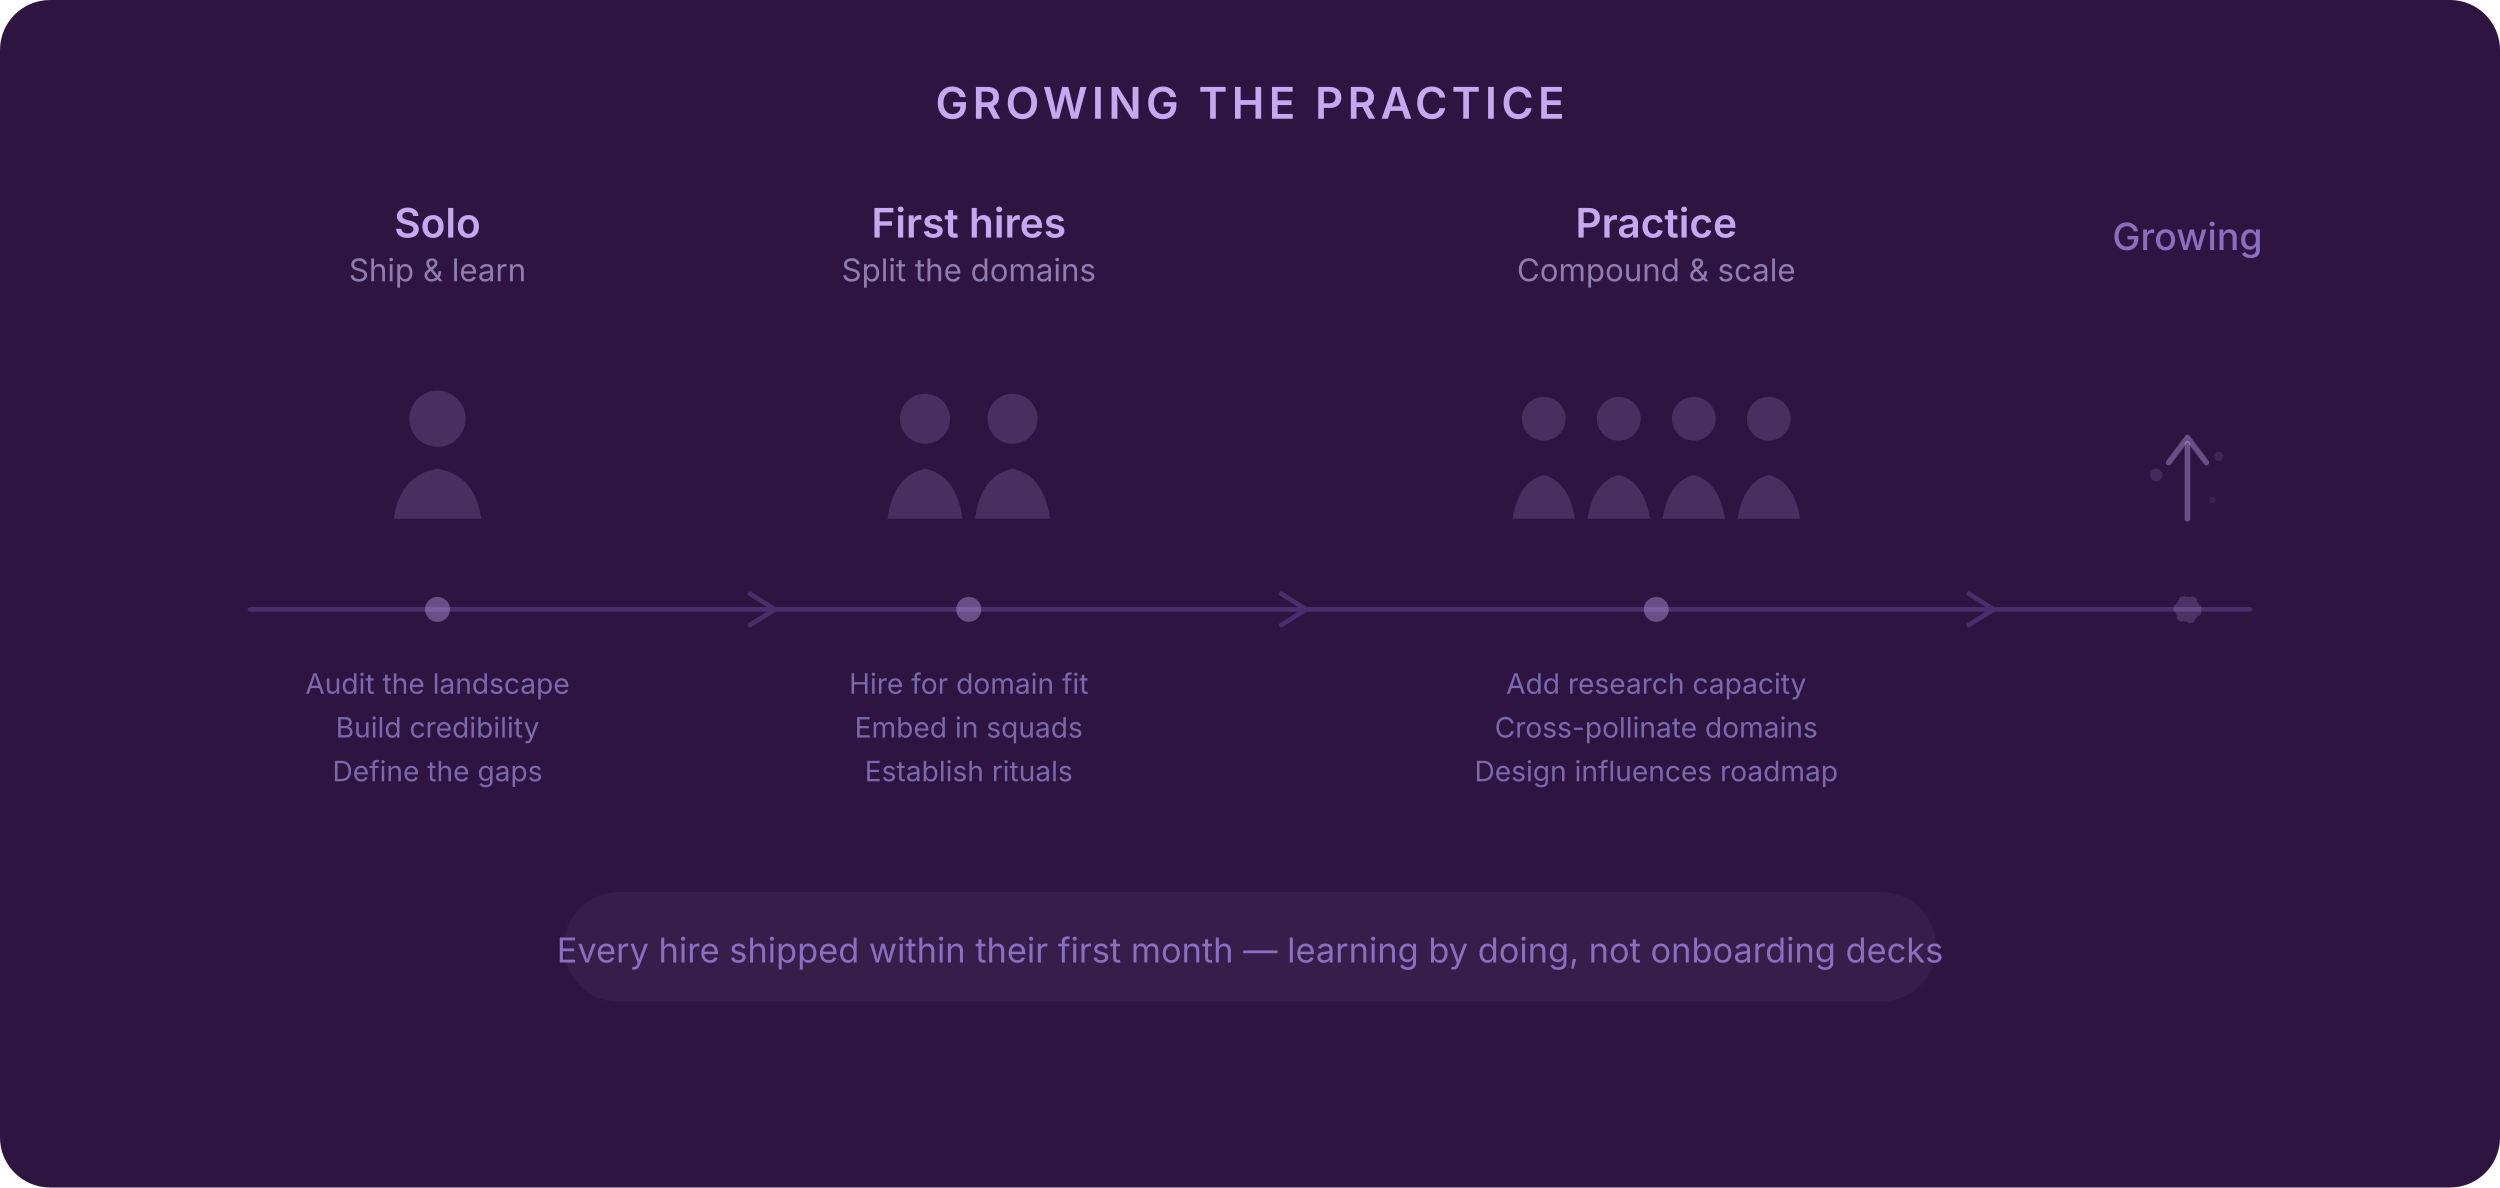
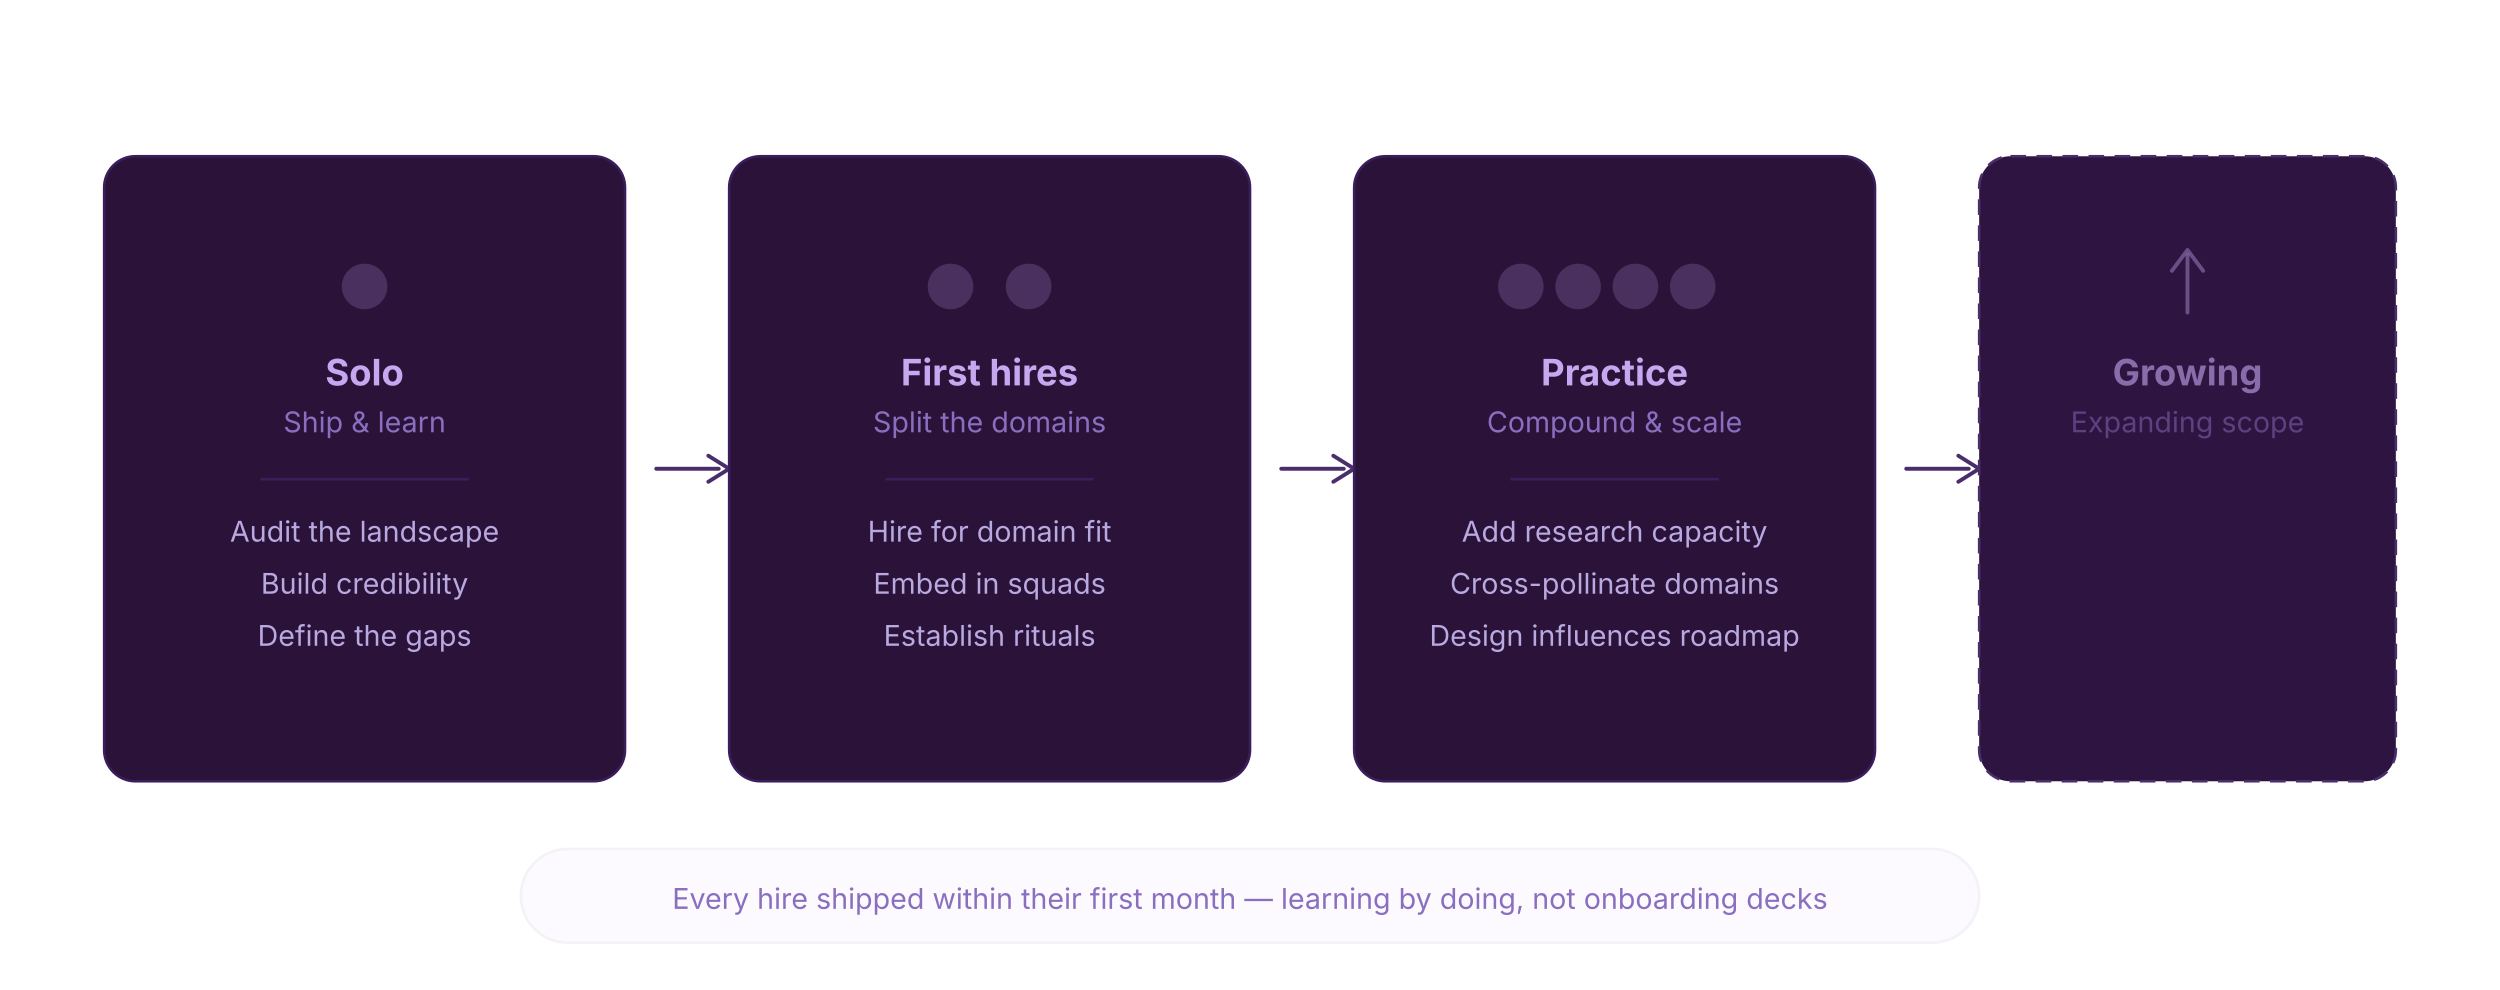
- <svg xmlns="http://www.w3.org/2000/svg" viewBox="0 0 800 380" font-family="Inter, system-ui, sans-serif">
-   <rect width="800" height="380" fill="#2e1440" rx="16" />
-   <text x="400" y="38" text-anchor="middle" fill="#c4a8f0" font-size="14" font-weight="600" letter-spacing="0.1em">GROWING THE PRACTICE</text>
-   <line x1="80" y1="195" x2="720" y2="195" stroke="#4a2d6b" stroke-width="1.5" stroke-linecap="round" />
-   <g transform="translate(140, 148)">
-     <circle cx="0" cy="-14" r="9" fill="#c4a8f0" opacity="0.18" />
-     <path d="M-14 18 Q-12 4 0 2 Q12 4 14 18" fill="#c4a8f0" opacity="0.18" />
-   </g>
-   <text x="140" y="76" text-anchor="middle" fill="#c4a8f0" font-size="13" font-weight="600">Solo</text>
-   <text x="140" y="90" text-anchor="middle" fill="#b8a9e0" font-size="10" opacity="0.7">Ship &amp; learn</text>
-   <circle cx="140" cy="195" r="4" fill="#c4a8f0" opacity="0.4" />
-   <text x="140" y="222" text-anchor="middle" fill="#7a6aad" font-size="9">Audit the landscape</text>
-   <text x="140" y="236" text-anchor="middle" fill="#7a6aad" font-size="9">Build credibility</text>
-   <text x="140" y="250" text-anchor="middle" fill="#7a6aad" font-size="9">Define the gaps</text>
-   <path d="M240 190 L248 195 L240 200" stroke="#4a2d6b" stroke-width="1.5" fill="none" stroke-linecap="round" />
-   <g transform="translate(310, 148)">
-     <circle cx="-14" cy="-14" r="8" fill="#c4a8f0" opacity="0.18" />
-     <path d="M-26 18 Q-24 4 -14 2 Q-4 4 -2 18" fill="#c4a8f0" opacity="0.18" />
-     <circle cx="14" cy="-14" r="8" fill="#c4a8f0" opacity="0.18" />
-     <path d="M2 18 Q4 4 14 2 Q24 4 26 18" fill="#c4a8f0" opacity="0.18" />
-   </g>
-   <text x="310" y="76" text-anchor="middle" fill="#c4a8f0" font-size="13" font-weight="600">First hires</text>
-   <text x="310" y="90" text-anchor="middle" fill="#b8a9e0" font-size="10" opacity="0.7">Split the domains</text>
-   <circle cx="310" cy="195" r="4" fill="#c4a8f0" opacity="0.4" />
-   <text x="310" y="222" text-anchor="middle" fill="#7a6aad" font-size="9">Hire for domain fit</text>
-   <text x="310" y="236" text-anchor="middle" fill="#7a6aad" font-size="9">Embed in squads</text>
-   <text x="310" y="250" text-anchor="middle" fill="#7a6aad" font-size="9">Establish rituals</text>
-   <path d="M410 190 L418 195 L410 200" stroke="#4a2d6b" stroke-width="1.5" fill="none" stroke-linecap="round" />
-   <g transform="translate(530, 148)">
-     <circle cx="-36" cy="-14" r="7" fill="#c4a8f0" opacity="0.18" />
-     <path d="M-46 18 Q-44 6 -36 4 Q-28 6 -26 18" fill="#c4a8f0" opacity="0.18" />
-     <circle cx="-12" cy="-14" r="7" fill="#c4a8f0" opacity="0.18" />
-     <path d="M-22 18 Q-20 6 -12 4 Q-4 6 -2 18" fill="#c4a8f0" opacity="0.18" />
-     <circle cx="12" cy="-14" r="7" fill="#c4a8f0" opacity="0.18" />
-     <path d="M2 18 Q4 6 12 4 Q20 6 22 18" fill="#c4a8f0" opacity="0.18" />
-     <circle cx="36" cy="-14" r="7" fill="#c4a8f0" opacity="0.18" />
-     <path d="M26 18 Q28 6 36 4 Q44 6 46 18" fill="#c4a8f0" opacity="0.18" />
-   </g>
-   <text x="530" y="76" text-anchor="middle" fill="#c4a8f0" font-size="13" font-weight="600">Practice</text>
-   <text x="530" y="90" text-anchor="middle" fill="#b8a9e0" font-size="10" opacity="0.7">Compound &amp; scale</text>
-   <circle cx="530" cy="195" r="4" fill="#c4a8f0" opacity="0.4" />
-   <text x="530" y="222" text-anchor="middle" fill="#7a6aad" font-size="9">Add research capacity</text>
-   <text x="530" y="236" text-anchor="middle" fill="#7a6aad" font-size="9">Cross-pollinate domains</text>
-   <text x="530" y="250" text-anchor="middle" fill="#7a6aad" font-size="9">Design influences roadmap</text>
-   <path d="M630 190 L638 195 L630 200" stroke="#4a2d6b" stroke-width="1.5" fill="none" stroke-linecap="round" />
-   <g transform="translate(700, 150)">
-     <line x1="0" y1="16" x2="0" y2="-8" stroke="#c4a8f0" stroke-width="1.8" stroke-linecap="round" opacity="0.4" />
-     <path d="M-6 -2 L0 -10 L6 -2" fill="none" stroke="#c4a8f0" stroke-width="1.8" stroke-linecap="round" stroke-linejoin="round" opacity="0.4" />
-     <circle cx="-10" cy="2" r="2" fill="#c4a8f0" opacity="0.15" />
-     <circle cx="10" cy="-4" r="1.5" fill="#c4a8f0" opacity="0.12" />
-     <circle cx="8" cy="10" r="1" fill="#c4a8f0" opacity="0.1" />
-   </g>
-   <text x="700" y="80" text-anchor="middle" fill="#8a6ebf" font-size="12" font-weight="500">Growing</text>
-   <circle cx="700" cy="195" r="4" fill="#c4a8f0" opacity="0.2" stroke="#c4a8f0" stroke-width="1" stroke-dasharray="2,2" />
-   <rect x="180" y="285" width="440" height="36" rx="18" fill="#c4a8f0" opacity="0.06" stroke="#4a2d6b" stroke-width="1" />
-   <text x="400" y="308" text-anchor="middle" fill="#8a6ebf" font-size="11">Every hire shipped within their first month — learning by doing, not onboarding decks</text>
+ <svg xmlns="http://www.w3.org/2000/svg" viewBox="0 0 960 380" fill="none">
+   <style>
+     text { font-family: 'Inter', system-ui, -apple-system, sans-serif; }
+     .title { font-size: 13px; font-weight: 600; fill: #c4a8f0; letter-spacing: 0.1em; text-anchor: middle; }
+     .phase-label { font-size: 14px; font-weight: 700; fill: #c4a8f0; text-anchor: middle; }
+     .phase-sub { font-size: 11px; fill: #8a6ebf; text-anchor: middle; }
+     .detail { font-size: 11px; fill: #b8a9e0; text-anchor: middle; }
+     .note { font-size: 11px; fill: #8a6ebf; text-anchor: middle; }
+   </style>
+   <rect x="40" y="60" width="200" height="240" rx="12" fill="#2a1239" stroke="#3a1d5b" stroke-width="1" />
+   <circle cx="140" cy="110" r="8" fill="#c4a8f0" opacity="0.2" stroke="#c4a8f0" stroke-width="1.5" />
+   <text x="140" y="148" class="phase-label">Solo</text>
+   <text x="140" y="166" class="phase-sub">Ship &amp; learn</text>
+   <line x1="100" y1="184" x2="180" y2="184" stroke="#3a1d5b" stroke-width="1" />
+   <text x="140" y="208" class="detail">Audit the landscape</text>
+   <text x="140" y="228" class="detail">Build credibility</text>
+   <text x="140" y="248" class="detail">Define the gaps</text>
+   <line x1="252" y1="180" x2="276" y2="180" stroke="#4a2d6b" stroke-width="1.5" stroke-linecap="round" />
+   <path d="M272 175 L280 180 L272 185" stroke="#4a2d6b" stroke-width="1.5" fill="none" stroke-linecap="round" stroke-linejoin="round" />
+   <rect x="280" y="60" width="200" height="240" rx="12" fill="#2a1239" stroke="#3a1d5b" stroke-width="1" />
+   <circle cx="365" cy="110" r="8" fill="#c4a8f0" opacity="0.2" stroke="#c4a8f0" stroke-width="1.5" />
+   <circle cx="395" cy="110" r="8" fill="#c4a8f0" opacity="0.2" stroke="#c4a8f0" stroke-width="1.5" />
+   <text x="380" y="148" class="phase-label">First hires</text>
+   <text x="380" y="166" class="phase-sub">Split the domains</text>
+   <line x1="340" y1="184" x2="420" y2="184" stroke="#3a1d5b" stroke-width="1" />
+   <text x="380" y="208" class="detail">Hire for domain fit</text>
+   <text x="380" y="228" class="detail">Embed in squads</text>
+   <text x="380" y="248" class="detail">Establish rituals</text>
+   <line x1="492" y1="180" x2="516" y2="180" stroke="#4a2d6b" stroke-width="1.5" stroke-linecap="round" />
+   <path d="M512 175 L520 180 L512 185" stroke="#4a2d6b" stroke-width="1.5" fill="none" stroke-linecap="round" stroke-linejoin="round" />
+   <rect x="520" y="60" width="200" height="240" rx="12" fill="#2a1239" stroke="#3a1d5b" stroke-width="1" />
+   <circle cx="584" cy="110" r="8" fill="#c4a8f0" opacity="0.2" stroke="#c4a8f0" stroke-width="1.5" />
+   <circle cx="606" cy="110" r="8" fill="#c4a8f0" opacity="0.2" stroke="#c4a8f0" stroke-width="1.5" />
+   <circle cx="628" cy="110" r="8" fill="#c4a8f0" opacity="0.2" stroke="#c4a8f0" stroke-width="1.5" />
+   <circle cx="650" cy="110" r="8" fill="#c4a8f0" opacity="0.2" stroke="#c4a8f0" stroke-width="1.5" />
+   <text x="620" y="148" class="phase-label">Practice</text>
+   <text x="620" y="166" class="phase-sub">Compound &amp; scale</text>
+   <line x1="580" y1="184" x2="660" y2="184" stroke="#3a1d5b" stroke-width="1" />
+   <text x="620" y="208" class="detail">Add research capacity</text>
+   <text x="620" y="228" class="detail">Cross-pollinate domains</text>
+   <text x="620" y="248" class="detail">Design influences roadmap</text>
+   <line x1="732" y1="180" x2="756" y2="180" stroke="#4a2d6b" stroke-width="1.5" stroke-linecap="round" />
+   <path d="M752 175 L760 180 L752 185" stroke="#4a2d6b" stroke-width="1.5" fill="none" stroke-linecap="round" stroke-linejoin="round" />
+   <rect x="760" y="60" width="160" height="240" rx="12" fill="#2e1440" stroke="#4a2d6b" stroke-width="1" stroke-dasharray="6 4" />
+   <line x1="840" y1="120" x2="840" y2="98" stroke="#c4a8f0" stroke-width="1.5" stroke-linecap="round" opacity="0.4" />
+   <path d="M834 104 L840 96 L846 104" stroke="#c4a8f0" stroke-width="1.5" fill="none" stroke-linecap="round" stroke-linejoin="round" opacity="0.4" />
+   <text x="840" y="148" class="phase-label" opacity="0.6">Growing</text>
+   <text x="840" y="166" class="phase-sub" opacity="0.5">Expanding scope</text>
+   <rect x="200" y="326" width="560" height="36" rx="18" fill="#c4a8f0" opacity="0.06" stroke="#3a1d5b" stroke-width="1" />
+   <text x="480" y="349" class="note">Every hire shipped within their first month — learning by doing, not onboarding decks</text>
</svg>
